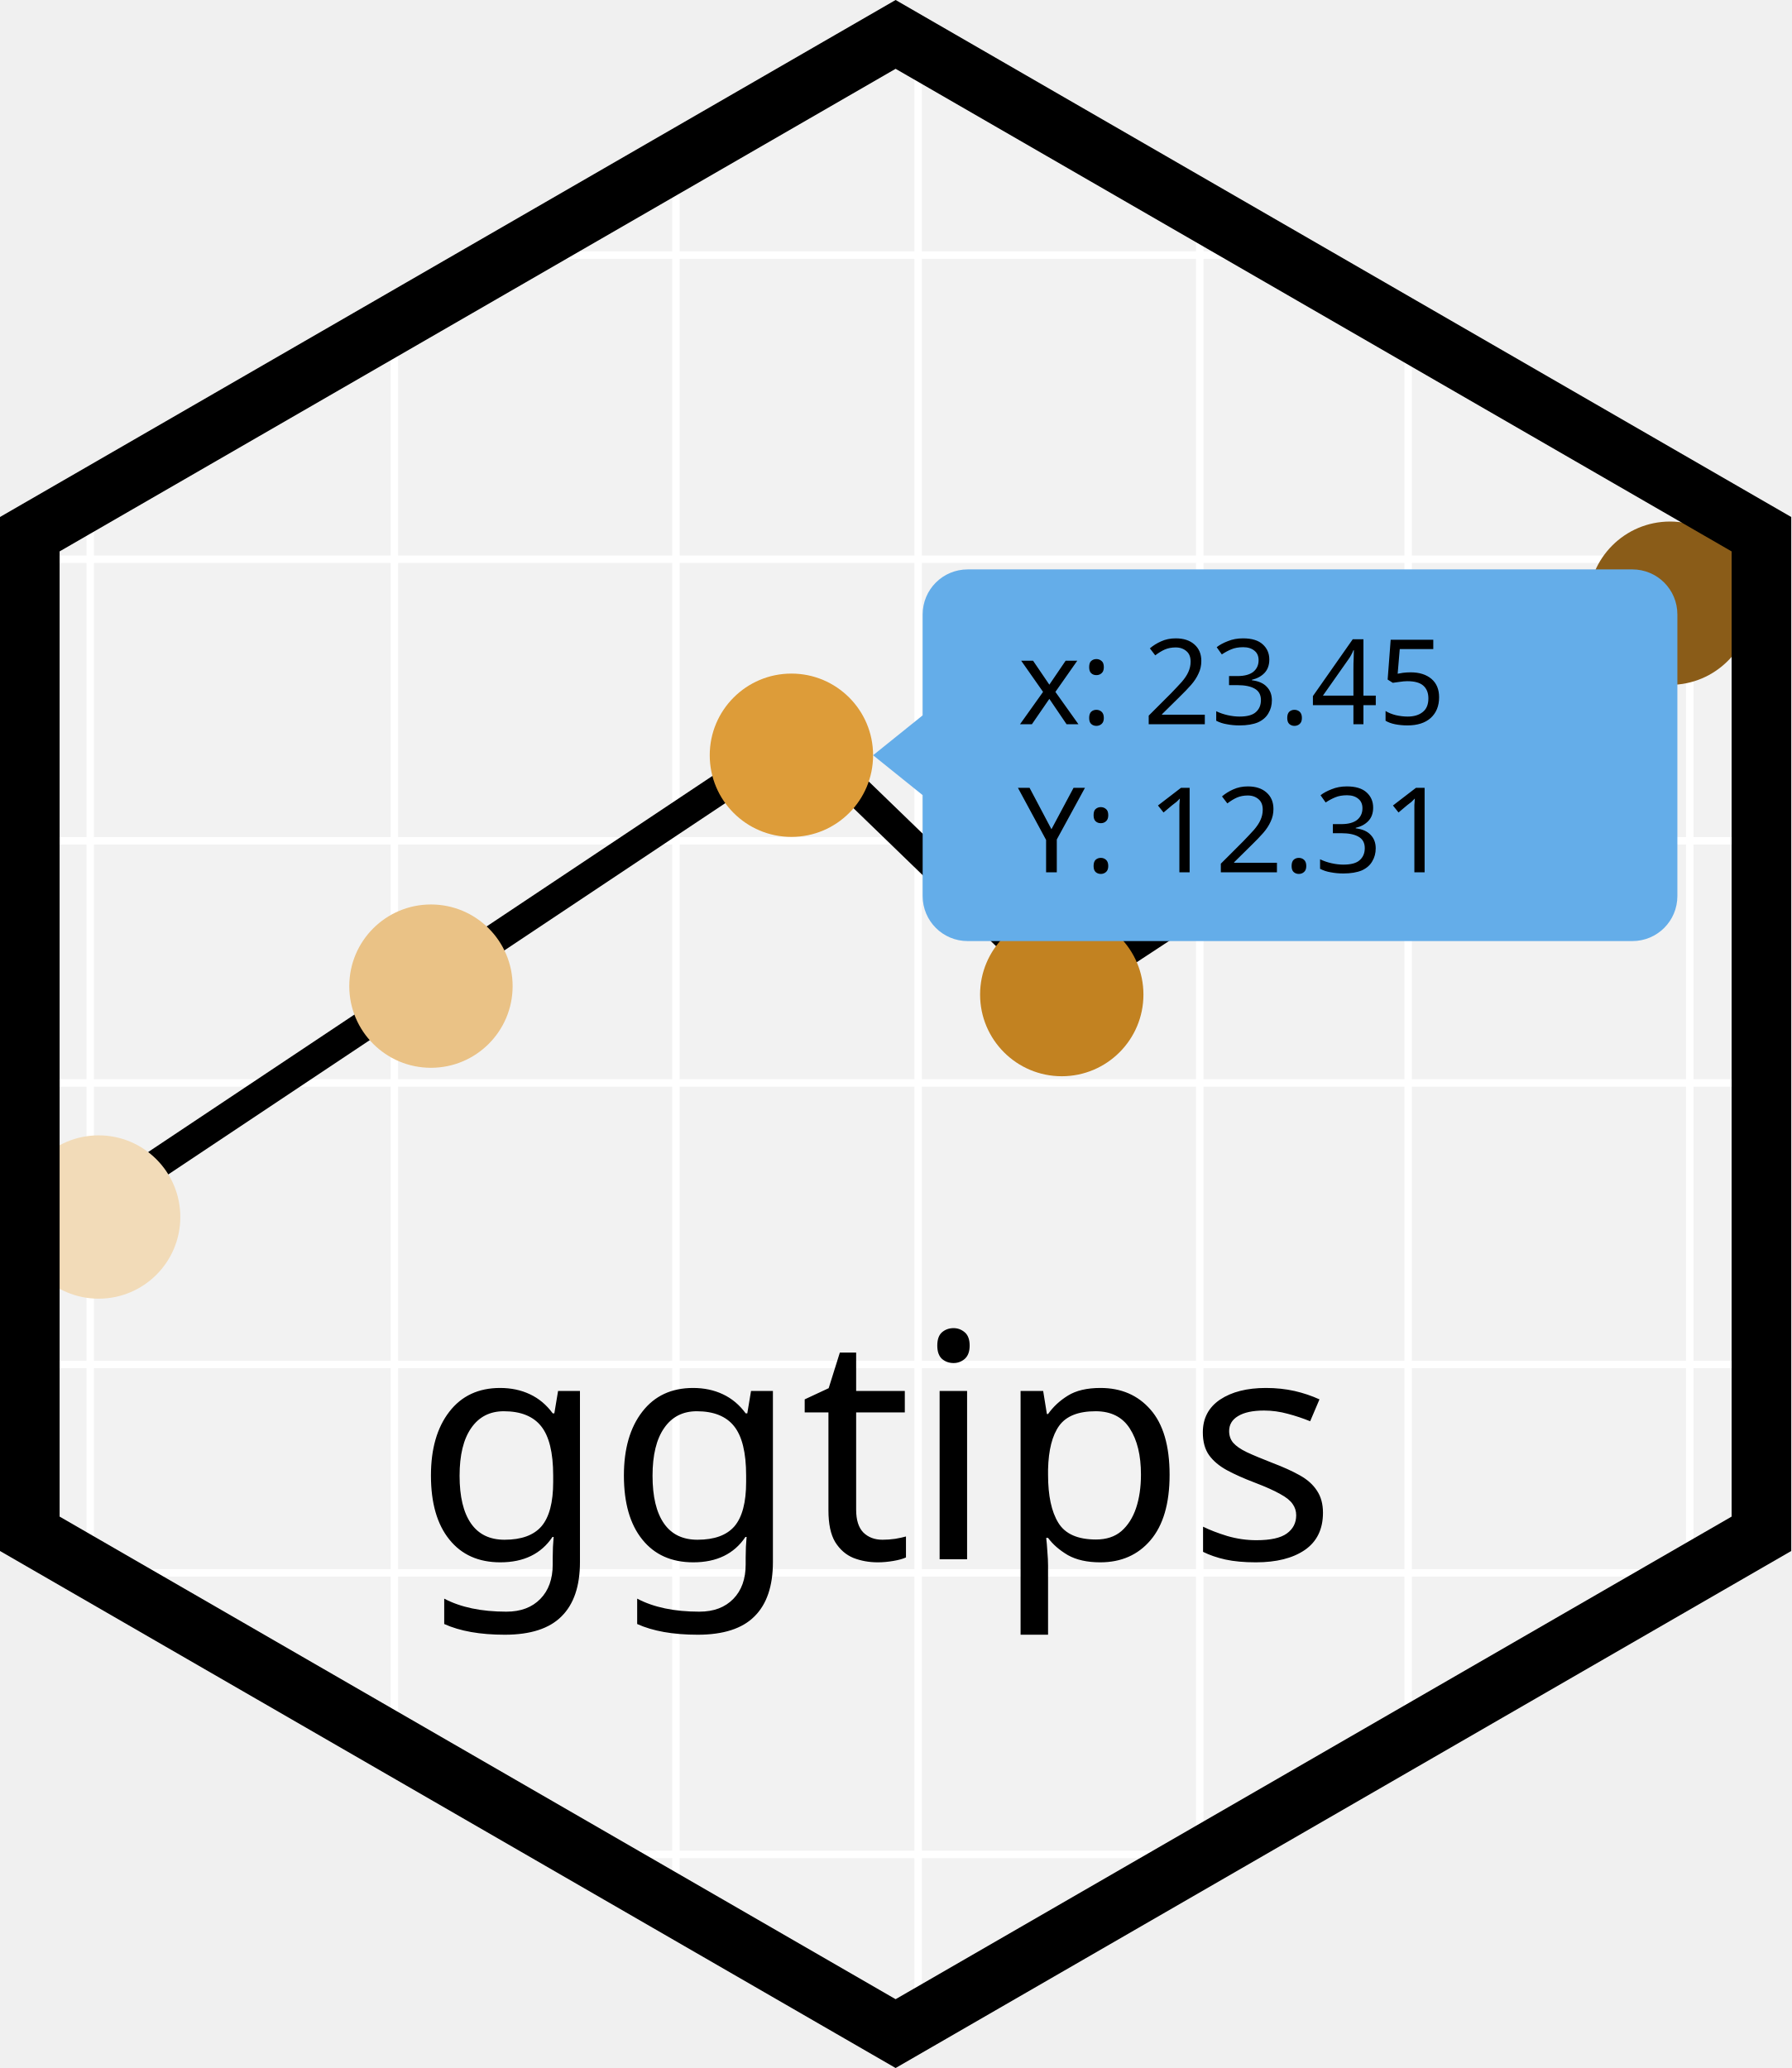
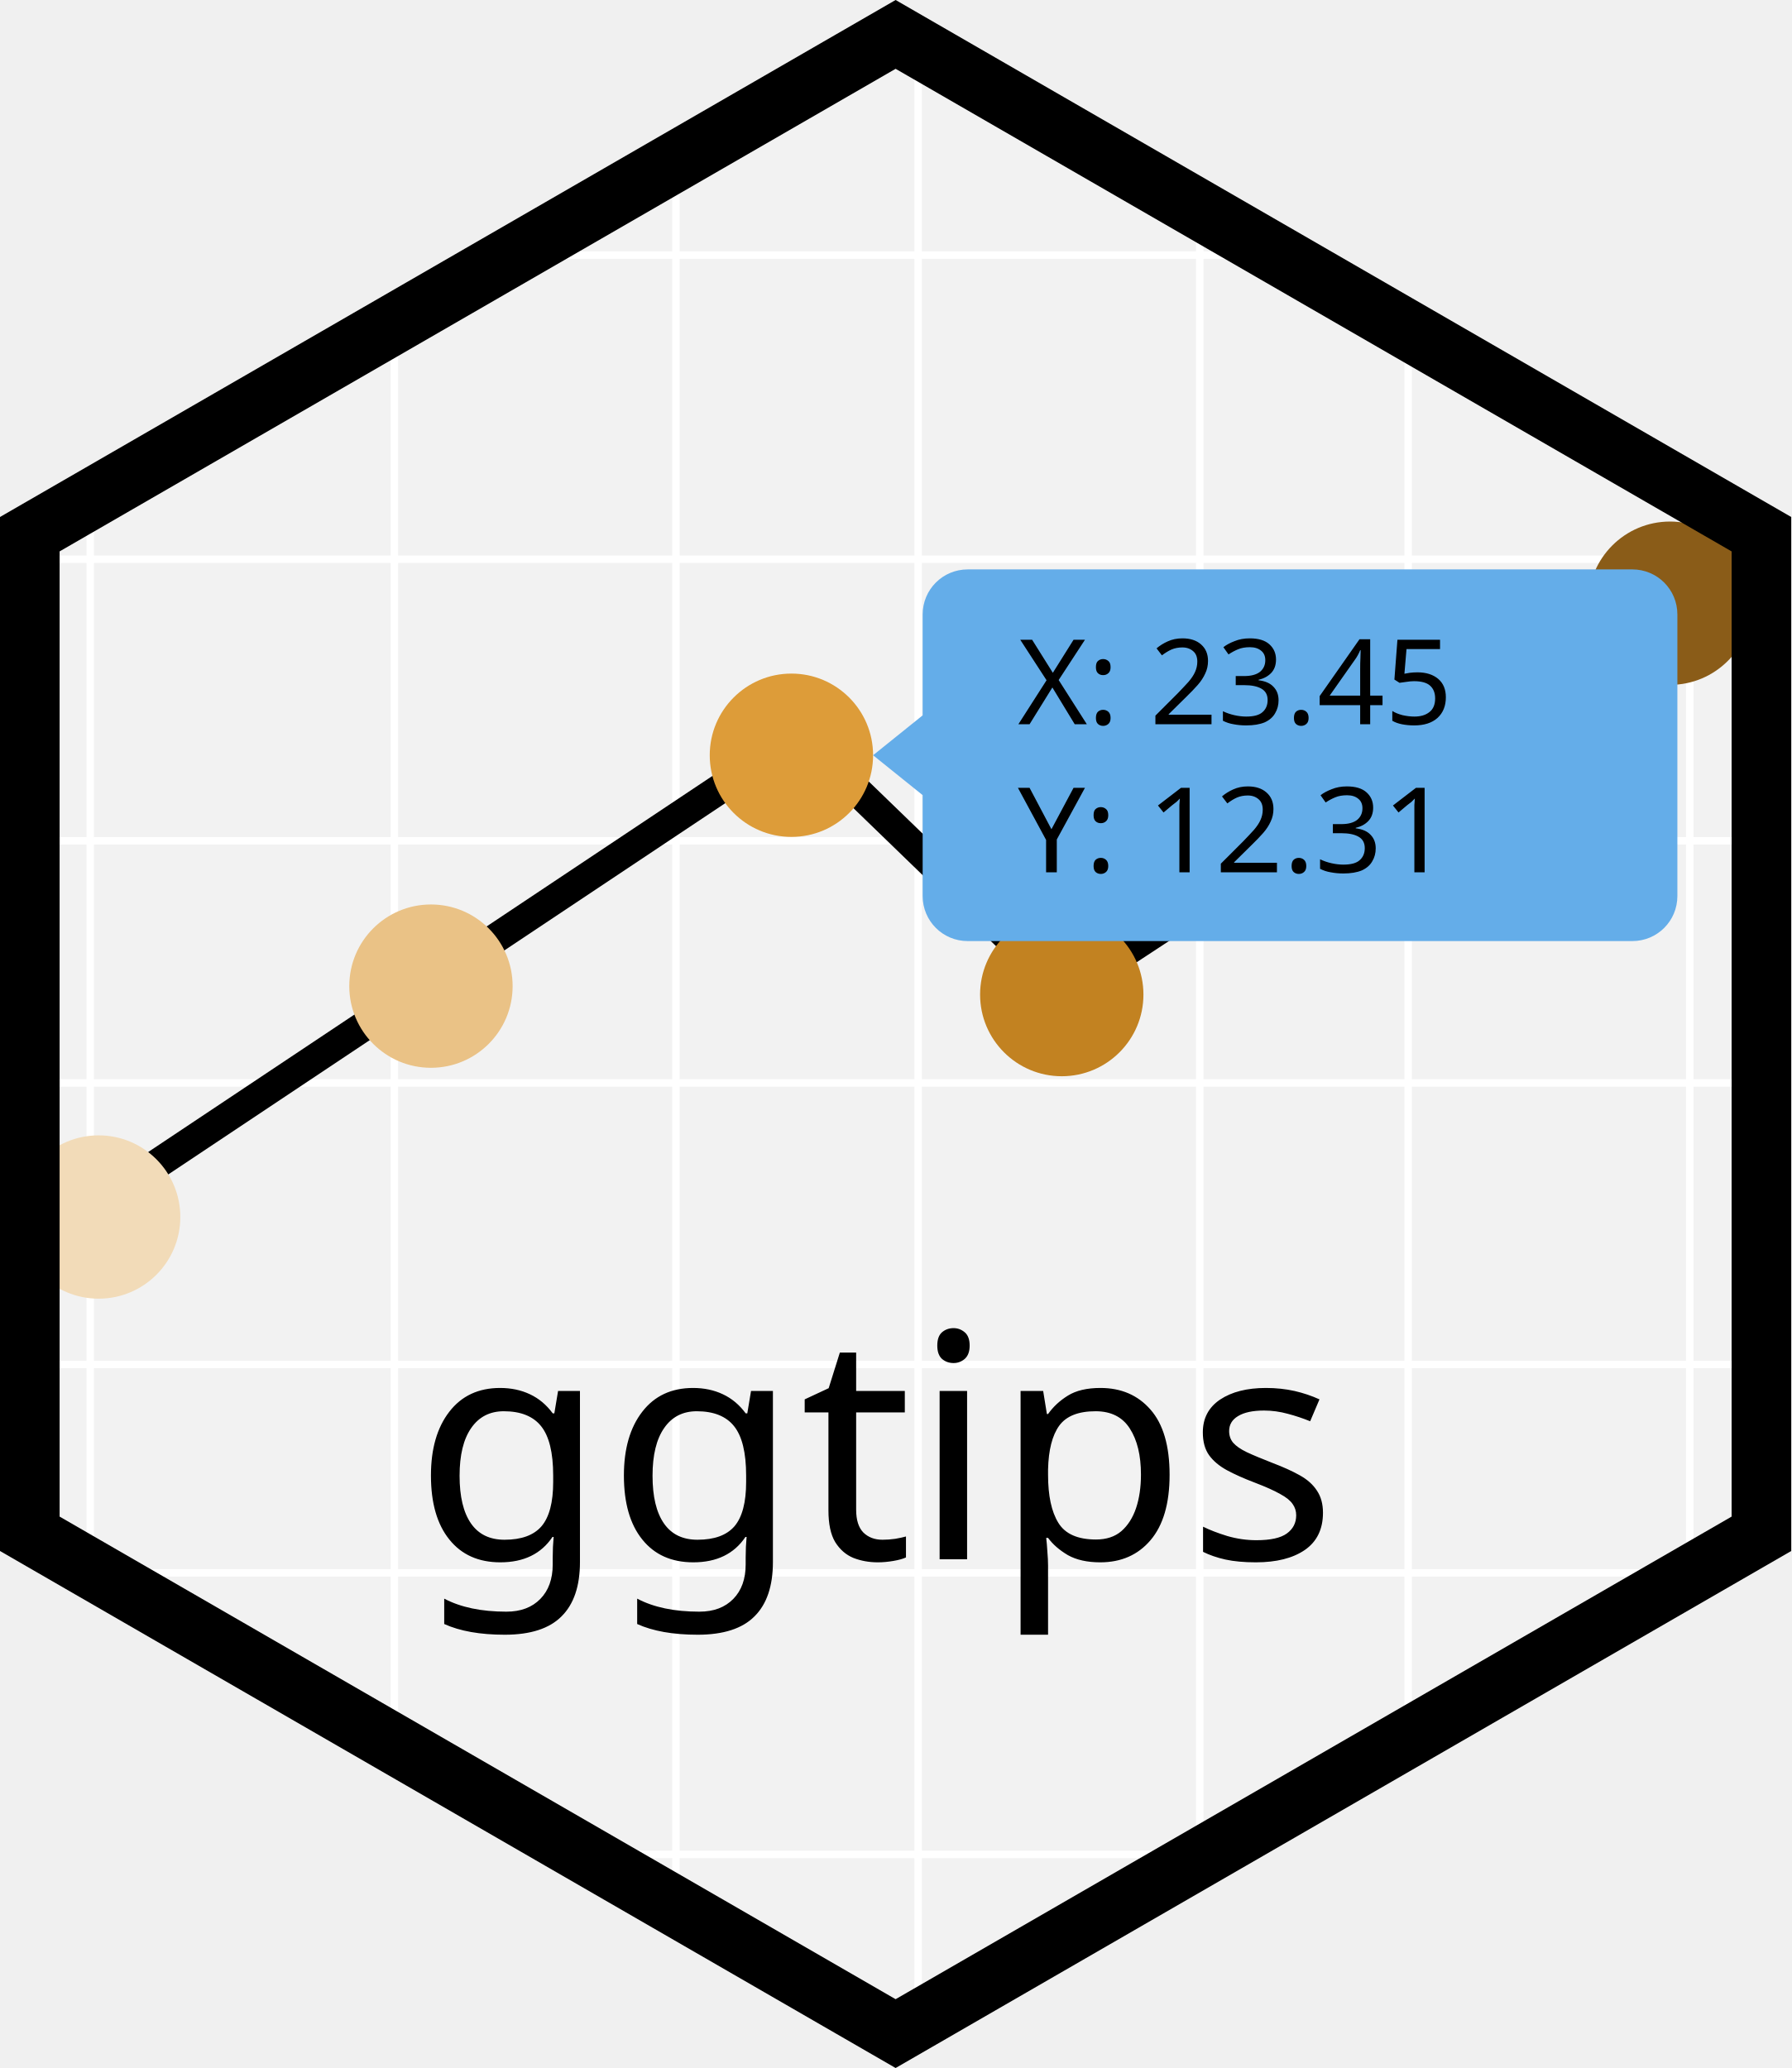
<svg xmlns="http://www.w3.org/2000/svg" xmlns:xlink="http://www.w3.org/1999/xlink" id="svg8" version="1.1" viewBox="0 0 120.208 138.804" height="138.804mm" width="120.208mm">
  <defs id="defs2">
    <clipPath id="clipPath4704" clipPathUnits="userSpaceOnUse">
      <path style="opacity:1;vector-effect:none;fill:#ececec;fill-opacity:1;stroke:none;stroke-width:4;stroke-linecap:butt;stroke-linejoin:miter;stroke-miterlimit:4;stroke-dasharray:none;stroke-dashoffset:0;stroke-opacity:1" id="path4706" d="m 104.217,133.243 -58.104,33.546 -58.104,-33.546 0,-67.093 58.104,-33.546 58.104,33.546 z" />
    </clipPath>
  </defs>
  <g transform="translate(-44.89607,-79.09796)" id="layer1">
    <g id="g4800">
      <text xml:space="preserve" style="font-style:normal;font-weight:normal;font-size:10.583px;line-height:1.25;font-family:sans-serif;letter-spacing:0px;word-spacing:0px;fill:#000000;fill-opacity:1;stroke:none;stroke-width:0.265" x="54.618" y="77.396" id="text4557">
        <tspan id="tspan4555" x="54.618" y="87.051" style="stroke-width:0.265" />
      </text>
      <g id="g4702" clip-path="url(#clipPath4704)" transform="translate(58.88691,48.80357)">
        <rect ry="2.762" rx="2.78" y="18.505" x="-31.538" height="163.569" width="158.758" id="rect4577" style="opacity:1;vector-effect:none;fill:#f2f2f2;fill-opacity:1;stroke:none;stroke-width:1.833;stroke-linecap:butt;stroke-linejoin:miter;stroke-miterlimit:4;stroke-dasharray:none;stroke-dashoffset:0;stroke-opacity:1" />
        <g transform="translate(84.91494,2.754744)" id="g4634">
          <path style="fill:none;stroke:#ffffff;stroke-width:0.5;stroke-linecap:butt;stroke-linejoin:miter;stroke-miterlimit:4;stroke-dasharray:none;stroke-opacity:1" d="M -92.852,25.313 V 171.356" id="path4579" />
          <use x="0" y="0" xlink:href="#path4579" id="use4611" transform="translate(20.41071)" width="100%" height="100%" />
          <use height="100%" width="100%" transform="translate(39.30952)" id="use4613" xlink:href="#path4579" y="0" x="0" />
          <use x="0" y="0" xlink:href="#path4579" id="use4619" transform="translate(55.5625)" width="100%" height="100%" />
          <use height="100%" width="100%" transform="translate(74.46131)" id="use4621" xlink:href="#path4579" y="0" x="0" />
          <use height="100%" width="100%" transform="translate(88.44643)" id="use4623" xlink:href="#path4579" y="0" x="0" />
          <use x="0" y="0" xlink:href="#path4579" id="use4625" transform="translate(107.3452)" width="100%" height="100%" />
        </g>
        <use height="100%" width="100%" transform="rotate(90,45.73512,101.0896)" id="use4636" xlink:href="#g4634" y="0" x="0" />
      </g>
      <text xml:space="preserve" style="font-style:normal;font-weight:normal;font-size:21.055px;line-height:1.25;font-family:sans-serif;letter-spacing:0px;word-spacing:0px;fill:#000000;fill-opacity:1;stroke:none;stroke-width:0.526" x="72.662" y="183.757" id="text4522">
        <tspan id="tspan4520" x="72.662" y="183.757" style="stroke-width:0.526">ggtips</tspan>
      </text>
      <path style="fill:none;stroke:#000000;stroke-width:2;stroke-linecap:butt;stroke-linejoin:miter;stroke-miterlimit:4;stroke-dasharray:none;stroke-opacity:1" d="m 50.949,160.217 47.625,-31.75 17.765,17.198 46.765,-30.712" id="path4548" />
      <circle r="5.481" cy="133.192" cx="136.939" id="use4544" style="opacity:1;vector-effect:none;fill:#ae751e;fill-opacity:1;stroke:none;stroke-width:4.64;stroke-linecap:butt;stroke-linejoin:miter;stroke-miterlimit:4;stroke-dasharray:none;stroke-dashoffset:0;stroke-opacity:1" />
      <circle style="opacity:1;vector-effect:none;fill:#f2dbb8;fill-opacity:1;stroke:none;stroke-width:4.64;stroke-linecap:butt;stroke-linejoin:miter;stroke-miterlimit:4;stroke-dasharray:none;stroke-dashoffset:0;stroke-opacity:1" id="path4524" cx="51.516" cy="160.784" r="5.481" />
      <circle r="5.481" cy="145.287" cx="73.817" id="use4538" style="opacity:1;vector-effect:none;fill:#eac286;fill-opacity:1;stroke:none;stroke-width:4.64;stroke-linecap:butt;stroke-linejoin:miter;stroke-miterlimit:4;stroke-dasharray:none;stroke-dashoffset:0;stroke-opacity:1" />
      <circle r="5.481" cy="129.79" cx="98.007" id="use4540" style="opacity:1;vector-effect:none;fill:#dd9c39;fill-opacity:1;stroke:none;stroke-width:4.64;stroke-linecap:butt;stroke-linejoin:miter;stroke-miterlimit:4;stroke-dasharray:none;stroke-dashoffset:0;stroke-opacity:1" />
      <circle r="5.481" cy="145.854" cx="116.15" id="use4542" style="opacity:1;vector-effect:none;fill:#c28221;fill-opacity:1;stroke:none;stroke-width:4.64;stroke-linecap:butt;stroke-linejoin:miter;stroke-miterlimit:4;stroke-dasharray:none;stroke-dashoffset:0;stroke-opacity:1" />
      <circle r="5.481" cy="119.585" cx="156.972" id="use4546" style="opacity:1;vector-effect:none;fill:#8a5c18;fill-opacity:1;stroke:none;stroke-width:4.64;stroke-linecap:butt;stroke-linejoin:miter;stroke-miterlimit:4;stroke-dasharray:none;stroke-dashoffset:0;stroke-opacity:1" />
      <g id="g4575" transform="translate(82.2468,71.10407)">
        <path id="rect4550" d="m 27.592,46.213 c -1.675,0 -3.024,1.348 -3.024,3.024 v 6.772 l -3.327,2.677 3.327,2.677 v 6.772 c 0,1.675 1.349,3.024 3.024,3.024 h 44.601 c 1.675,0 3.024,-1.349 3.024,-3.024 v -18.899 c 0,-1.675 -1.349,-3.024 -3.024,-3.024 z" style="opacity:1;vector-effect:none;fill:#64ade9;fill-opacity:1;stroke:none;stroke-width:2.105;stroke-linecap:butt;stroke-linejoin:miter;stroke-miterlimit:4;stroke-dasharray:none;stroke-dashoffset:0;stroke-opacity:1" />
        <text xml:space="preserve" style="font-style:normal;font-weight:normal;font-size:7.948px;line-height:1.25;font-family:sans-serif;letter-spacing:0px;word-spacing:0px;fill:#000000;fill-opacity:1;stroke:none;stroke-width:0.199" x="30.962" y="56.608" id="text4561">
-           <tspan id="tspan4563" x="30.962" y="56.608" style="stroke-width:0.199">x: 23.45 </tspan>
+           <tspan id="tspan4563" x="30.962" y="56.608" style="stroke-width:0.199">X: 23.45 </tspan>
          <tspan id="tspan4567" x="30.962" y="66.543" style="stroke-width:0.199">Y: 12.31</tspan>
        </text>
      </g>
      <path style="opacity:1;vector-effect:none;fill:none;fill-opacity:1;stroke:#000000;stroke-width:4;stroke-linecap:butt;stroke-linejoin:miter;stroke-miterlimit:4;stroke-dasharray:none;stroke-dashoffset:0;stroke-opacity:1" id="path4518" d="M 163.104,182.046 105,215.593 46.896,182.046 l 0,-67.093 L 105,81.407 163.104,114.954 Z" />
    </g>
  </g>
</svg>
